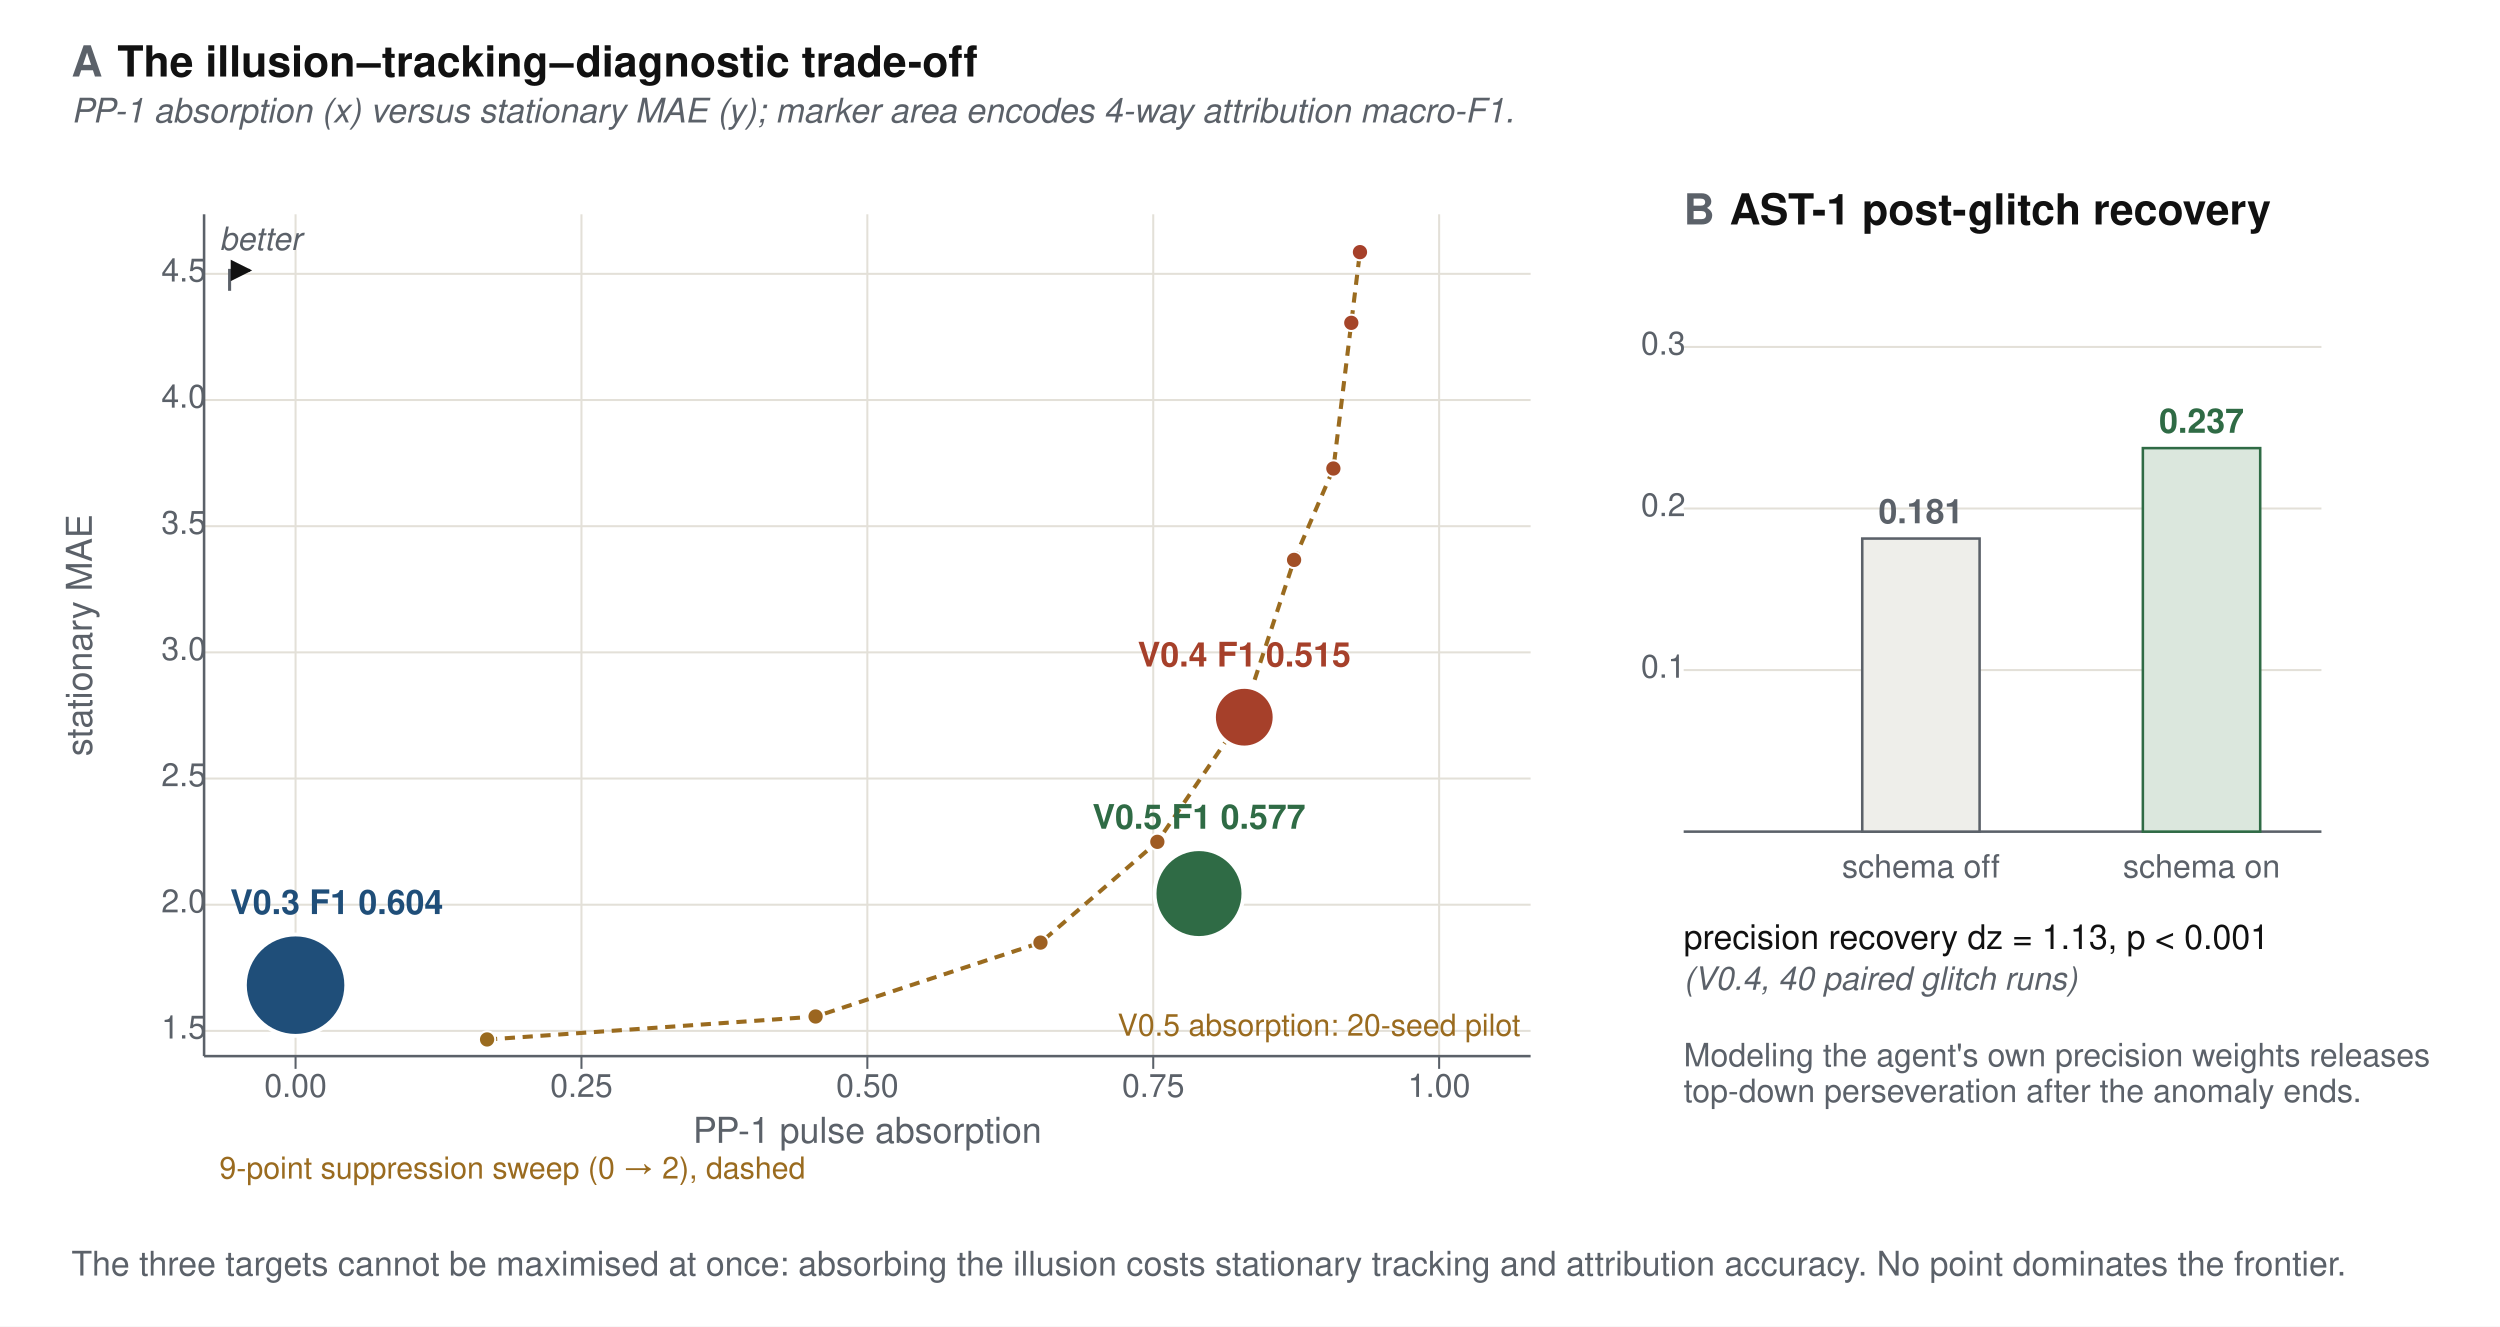
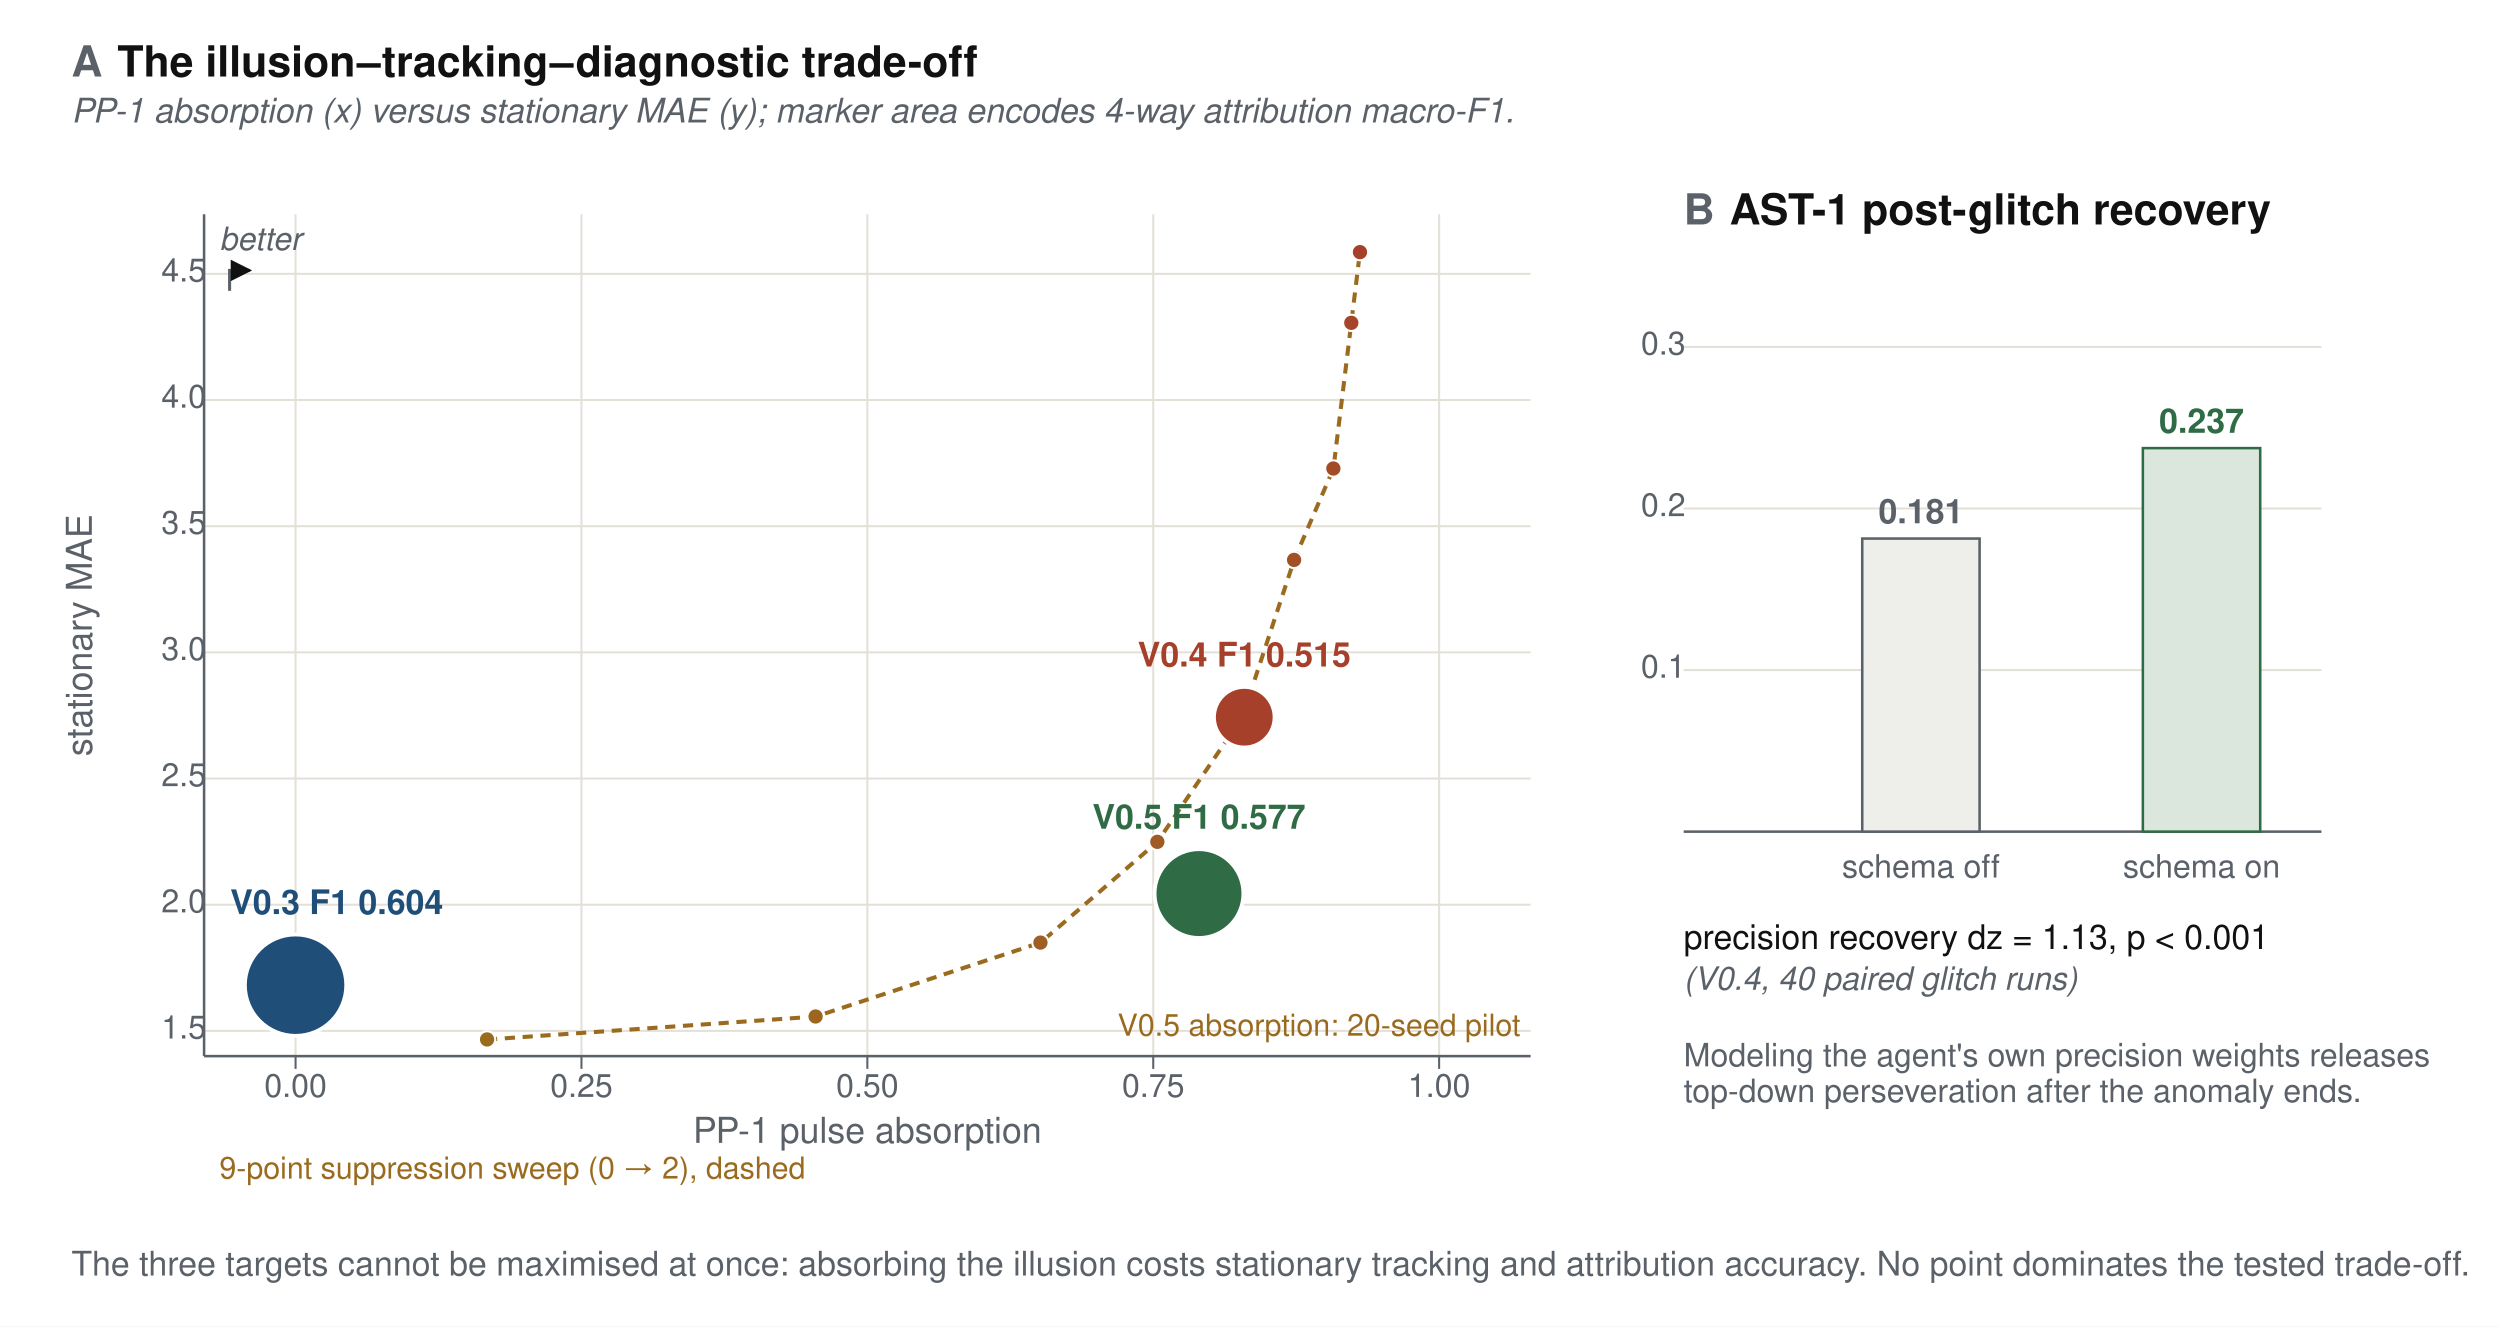
<svg xmlns="http://www.w3.org/2000/svg" viewBox="0 0 980 520" width="980" height="520" role="img">
  <defs>
    <marker id="arrow" viewBox="0 0 10 10" refX="9" refY="5" markerWidth="7" markerHeight="7" orient="auto-start-reverse">
      <path d="M 0 0 L 10 5 L 0 10 z" fill="#111111" />
    </marker>
  </defs>
  <rect width="980" height="520" fill="#ffffff" />
  <text x="28" y="30" font-family="Helvetica, Arial, sans-serif" font-size="16.8" font-weight="700" fill="#5b6169" text-anchor="start">A</text>
  <text x="46" y="30" font-family="Helvetica, Arial, sans-serif" font-size="16.8" font-weight="700" fill="#111111" text-anchor="start">The illusion–tracking–diagnostic trade-off</text>
  <text x="28" y="48" font-family="Helvetica, Arial, sans-serif" font-size="13.3" font-weight="400" fill="#5b6169" text-anchor="start" font-style="italic">PP-1 absorption (x) versus stationary MAE (y); marker area encodes 4-way attribution macro-F1.</text>
  <line x1="115.862" y1="414" x2="115.862" y2="84" stroke="#e3e0d8" stroke-width="0.8" />
  <line x1="115.862" y1="414" x2="115.862" y2="419" stroke="#5b6169" stroke-width="0.8" />
  <text x="115.862" y="430" font-family="Helvetica, Arial, sans-serif" font-size="12.6" font-weight="400" fill="#5b6169" text-anchor="middle">0.00</text>
  <line x1="227.931" y1="414" x2="227.931" y2="84" stroke="#e3e0d8" stroke-width="0.8" />
  <line x1="227.931" y1="414" x2="227.931" y2="419" stroke="#5b6169" stroke-width="0.8" />
  <text x="227.931" y="430" font-family="Helvetica, Arial, sans-serif" font-size="12.6" font-weight="400" fill="#5b6169" text-anchor="middle">0.25</text>
  <line x1="340" y1="414" x2="340" y2="84" stroke="#e3e0d8" stroke-width="0.8" />
  <line x1="340" y1="414" x2="340" y2="419" stroke="#5b6169" stroke-width="0.8" />
  <text x="340" y="430" font-family="Helvetica, Arial, sans-serif" font-size="12.6" font-weight="400" fill="#5b6169" text-anchor="middle">0.50</text>
  <line x1="452.069" y1="414" x2="452.069" y2="84" stroke="#e3e0d8" stroke-width="0.8" />
  <line x1="452.069" y1="414" x2="452.069" y2="419" stroke="#5b6169" stroke-width="0.8" />
  <text x="452.069" y="430" font-family="Helvetica, Arial, sans-serif" font-size="12.6" font-weight="400" fill="#5b6169" text-anchor="middle">0.75</text>
  <line x1="564.138" y1="414" x2="564.138" y2="84" stroke="#e3e0d8" stroke-width="0.8" />
  <line x1="564.138" y1="414" x2="564.138" y2="419" stroke="#5b6169" stroke-width="0.8" />
  <text x="564.138" y="430" font-family="Helvetica, Arial, sans-serif" font-size="12.6" font-weight="400" fill="#5b6169" text-anchor="middle">1.00</text>
  <line x1="80" y1="404.108" x2="600" y2="404.108" stroke="#e3e0d8" stroke-width="0.8" />
  <text x="72" y="407.108" font-family="Helvetica, Arial, sans-serif" font-size="12.6" font-weight="400" fill="#5b6169" text-anchor="middle">1.5</text>
  <line x1="80" y1="354.648" x2="600" y2="354.648" stroke="#e3e0d8" stroke-width="0.8" />
  <text x="72" y="357.648" font-family="Helvetica, Arial, sans-serif" font-size="12.6" font-weight="400" fill="#5b6169" text-anchor="middle">2.0</text>
  <line x1="80" y1="305.188" x2="600" y2="305.188" stroke="#e3e0d8" stroke-width="0.8" />
  <text x="72" y="308.188" font-family="Helvetica, Arial, sans-serif" font-size="12.6" font-weight="400" fill="#5b6169" text-anchor="middle">2.5</text>
  <line x1="80" y1="255.728" x2="600" y2="255.728" stroke="#e3e0d8" stroke-width="0.8" />
  <text x="72" y="258.728" font-family="Helvetica, Arial, sans-serif" font-size="12.6" font-weight="400" fill="#5b6169" text-anchor="middle">3.0</text>
  <line x1="80" y1="206.268" x2="600" y2="206.268" stroke="#e3e0d8" stroke-width="0.8" />
  <text x="72" y="209.268" font-family="Helvetica, Arial, sans-serif" font-size="12.6" font-weight="400" fill="#5b6169" text-anchor="middle">3.5</text>
  <line x1="80" y1="156.808" x2="600" y2="156.808" stroke="#e3e0d8" stroke-width="0.8" />
  <text x="72" y="159.808" font-family="Helvetica, Arial, sans-serif" font-size="12.6" font-weight="400" fill="#5b6169" text-anchor="middle">4.0</text>
  <line x1="80" y1="107.348" x2="600" y2="107.348" stroke="#e3e0d8" stroke-width="0.8" />
  <text x="72" y="110.348" font-family="Helvetica, Arial, sans-serif" font-size="12.6" font-weight="400" fill="#5b6169" text-anchor="middle">4.5</text>
  <line x1="80" y1="414" x2="600" y2="414" stroke="#5b6169" stroke-width="1" />
  <line x1="80" y1="84" x2="80" y2="414" stroke="#5b6169" stroke-width="1" />
  <text x="340" y="448" font-family="Helvetica, Arial, sans-serif" font-size="14" font-weight="400" fill="#5b6169" text-anchor="middle">PP-1 pulse absorption</text>
  <text x="36" y="249" transform="rotate(-90 36 249)" font-family="Helvetica, Arial, sans-serif" font-size="14" fill="#5b6169" text-anchor="middle">stationary MAE</text>
  <polyline points="190.9,407.5 319.7,398.5 407.9,369.5 453.7,330.0 487.0,281.1 507.3,219.5 522.7,183.7 529.7,126.6 533.1,98.8" fill="none" stroke="#9a6b1f" stroke-width="1.6" stroke-dasharray="4 3" />
  <circle cx="190.933" cy="407.466" r="3.2" fill="rgb(154,107,31)" stroke="#ffffff" stroke-width="0.8" />
  <circle cx="319.711" cy="398.465" r="3.2" fill="rgb(156,102,32)" stroke="#ffffff" stroke-width="0.8" />
  <circle cx="407.857" cy="369.498" r="3.2" fill="rgb(157,96,34)" stroke="#ffffff" stroke-width="0.8" />
  <circle cx="453.679" cy="329.999" r="3.2" fill="rgb(159,91,35)" stroke="#ffffff" stroke-width="0.8" />
  <circle cx="486.961" cy="281.144" r="3.2" fill="rgb(160,86,37)" stroke="#ffffff" stroke-width="0.8" />
  <circle cx="507.279" cy="219.478" r="3.2" fill="rgb(162,80,38)" stroke="#ffffff" stroke-width="0.8" />
  <circle cx="522.682" cy="183.655" r="3.2" fill="rgb(163,75,39)" stroke="#ffffff" stroke-width="0.8" />
  <circle cx="529.708" cy="126.551" r="3.2" fill="rgb(165,69,41)" stroke="#ffffff" stroke-width="0.8" />
  <circle cx="533.109" cy="98.838" r="3.2" fill="rgb(166,64,42)" stroke="#ffffff" stroke-width="0.8" />
  <text x="86" y="462" font-family="Helvetica, Arial, sans-serif" font-size="11.9" font-weight="400" fill="#9a6b1f" text-anchor="start">9-point suppression sweep (0 → 2), dashed</text>
  <circle cx="115.862" cy="386.189" r="19.866" fill="#1f4e79" stroke="#ffffff" stroke-width="1.5" />
  <text x="132" y="358.323" font-family="Helvetica, Arial, sans-serif" font-size="13.3" font-weight="700" fill="#1f4e79" text-anchor="middle">V0.3  F1 0.604</text>
  <circle cx="487.753" cy="281.144" r="11.877" fill="#a6402a" stroke="#ffffff" stroke-width="1.5" />
  <text x="487.753" y="261.268" font-family="Helvetica, Arial, sans-serif" font-size="13.3" font-weight="700" fill="#a6402a" text-anchor="middle">V0.4  F1 0.515</text>
  <circle cx="470" cy="350.283" r="17.408" fill="#2f6b45" stroke="#ffffff" stroke-width="1.5" />
  <text x="470" y="324.875" font-family="Helvetica, Arial, sans-serif" font-size="13.3" font-weight="700" fill="#2f6b45" text-anchor="middle">V0.5  F1 0.577</text>
  <text x="86" y="98" font-family="Helvetica, Arial, sans-serif" font-size="12.6" font-weight="400" fill="#5b6169" text-anchor="start" font-style="italic">better</text>
  <path d="M 90 114 L 90 106 L 98 106" fill="none" stroke="#5b6169" stroke-width="1.2" marker-end="url(#arrow)" />
  <text x="596" y="406" font-family="Helvetica, Arial, sans-serif" font-size="11.9" font-weight="400" fill="#9a6b1f" text-anchor="end">V0.5 absorption: 20-seed pilot</text>
-   <text x="28" y="500" font-family="Helvetica, Arial, sans-serif" font-size="13.3" font-weight="400" fill="#5b6169" text-anchor="start">The three targets cannot be maximised at once: absorbing the illusion costs stationary tracking and attribution accuracy. No point dominates the frontier.</text>
+   <text x="28" y="500" font-family="Helvetica, Arial, sans-serif" font-size="13.3" font-weight="400" fill="#5b6169" text-anchor="start">The three targets cannot be maximised at once: absorbing the illusion costs stationary tracking and attribution accuracy. No point dominates the tested trade-off.</text>
  <text x="660" y="88" font-family="Helvetica, Arial, sans-serif" font-size="16.8" font-weight="700" fill="#5b6169" text-anchor="start">B</text>
  <text x="678" y="88" font-family="Helvetica, Arial, sans-serif" font-size="16.8" font-weight="700" fill="#111111" text-anchor="start">AST-1 post-glitch recovery</text>
  <line x1="660" y1="326" x2="910" y2="326" stroke="#5b6169" stroke-width="1" />
  <line x1="660" y1="262.667" x2="910" y2="262.667" stroke="#e3e0d8" stroke-width="0.8" />
  <text x="652" y="265.667" font-family="Helvetica, Arial, sans-serif" font-size="12.6" font-weight="400" fill="#5b6169" text-anchor="middle">0.1</text>
  <line x1="660" y1="199.333" x2="910" y2="199.333" stroke="#e3e0d8" stroke-width="0.8" />
  <text x="652" y="202.333" font-family="Helvetica, Arial, sans-serif" font-size="12.6" font-weight="400" fill="#5b6169" text-anchor="middle">0.2</text>
  <line x1="660" y1="136" x2="910" y2="136" stroke="#e3e0d8" stroke-width="0.8" />
  <text x="652" y="139" font-family="Helvetica, Arial, sans-serif" font-size="12.6" font-weight="400" fill="#5b6169" text-anchor="middle">0.3</text>
  <rect x="730" y="211.114" width="46" height="114.886" fill="#eeeeea" stroke="#5b6169" stroke-width="1" />
  <text x="753" y="344" font-family="Helvetica, Arial, sans-serif" font-size="12.6" font-weight="400" fill="#5b6169" text-anchor="middle">schema off</text>
  <text x="753" y="205.114" font-family="Helvetica, Arial, sans-serif" font-size="13.3" font-weight="700" fill="#5b6169" text-anchor="middle">0.181</text>
  <rect x="840" y="175.663" width="46" height="150.337" fill="#dbe7dd" stroke="#2f6b45" stroke-width="1" />
  <text x="863" y="344" font-family="Helvetica, Arial, sans-serif" font-size="12.6" font-weight="400" fill="#5b6169" text-anchor="middle">schema on</text>
  <text x="863" y="169.663" font-family="Helvetica, Arial, sans-serif" font-size="13.3" font-weight="700" fill="#2f6b45" text-anchor="middle">0.237</text>
  <text x="660" y="372" font-family="Helvetica, Arial, sans-serif" font-size="13.3" font-weight="400" fill="#111111" text-anchor="start">precision recovery  dz = 1.13, p &lt; 0.001</text>
  <text x="660" y="388" font-family="Helvetica, Arial, sans-serif" font-size="12.6" font-weight="400" fill="#5b6169" text-anchor="start" font-style="italic">(V0.4, 40 paired glitch runs)</text>
  <text x="660" y="418" font-family="Helvetica, Arial, sans-serif" font-size="12.6" font-weight="400" fill="#5b6169" text-anchor="start">Modeling the agent's own precision weights releases</text>
  <text x="660" y="432" font-family="Helvetica, Arial, sans-serif" font-size="12.6" font-weight="400" fill="#5b6169" text-anchor="start">top-down perseveration after the anomaly ends.</text>
</svg>
